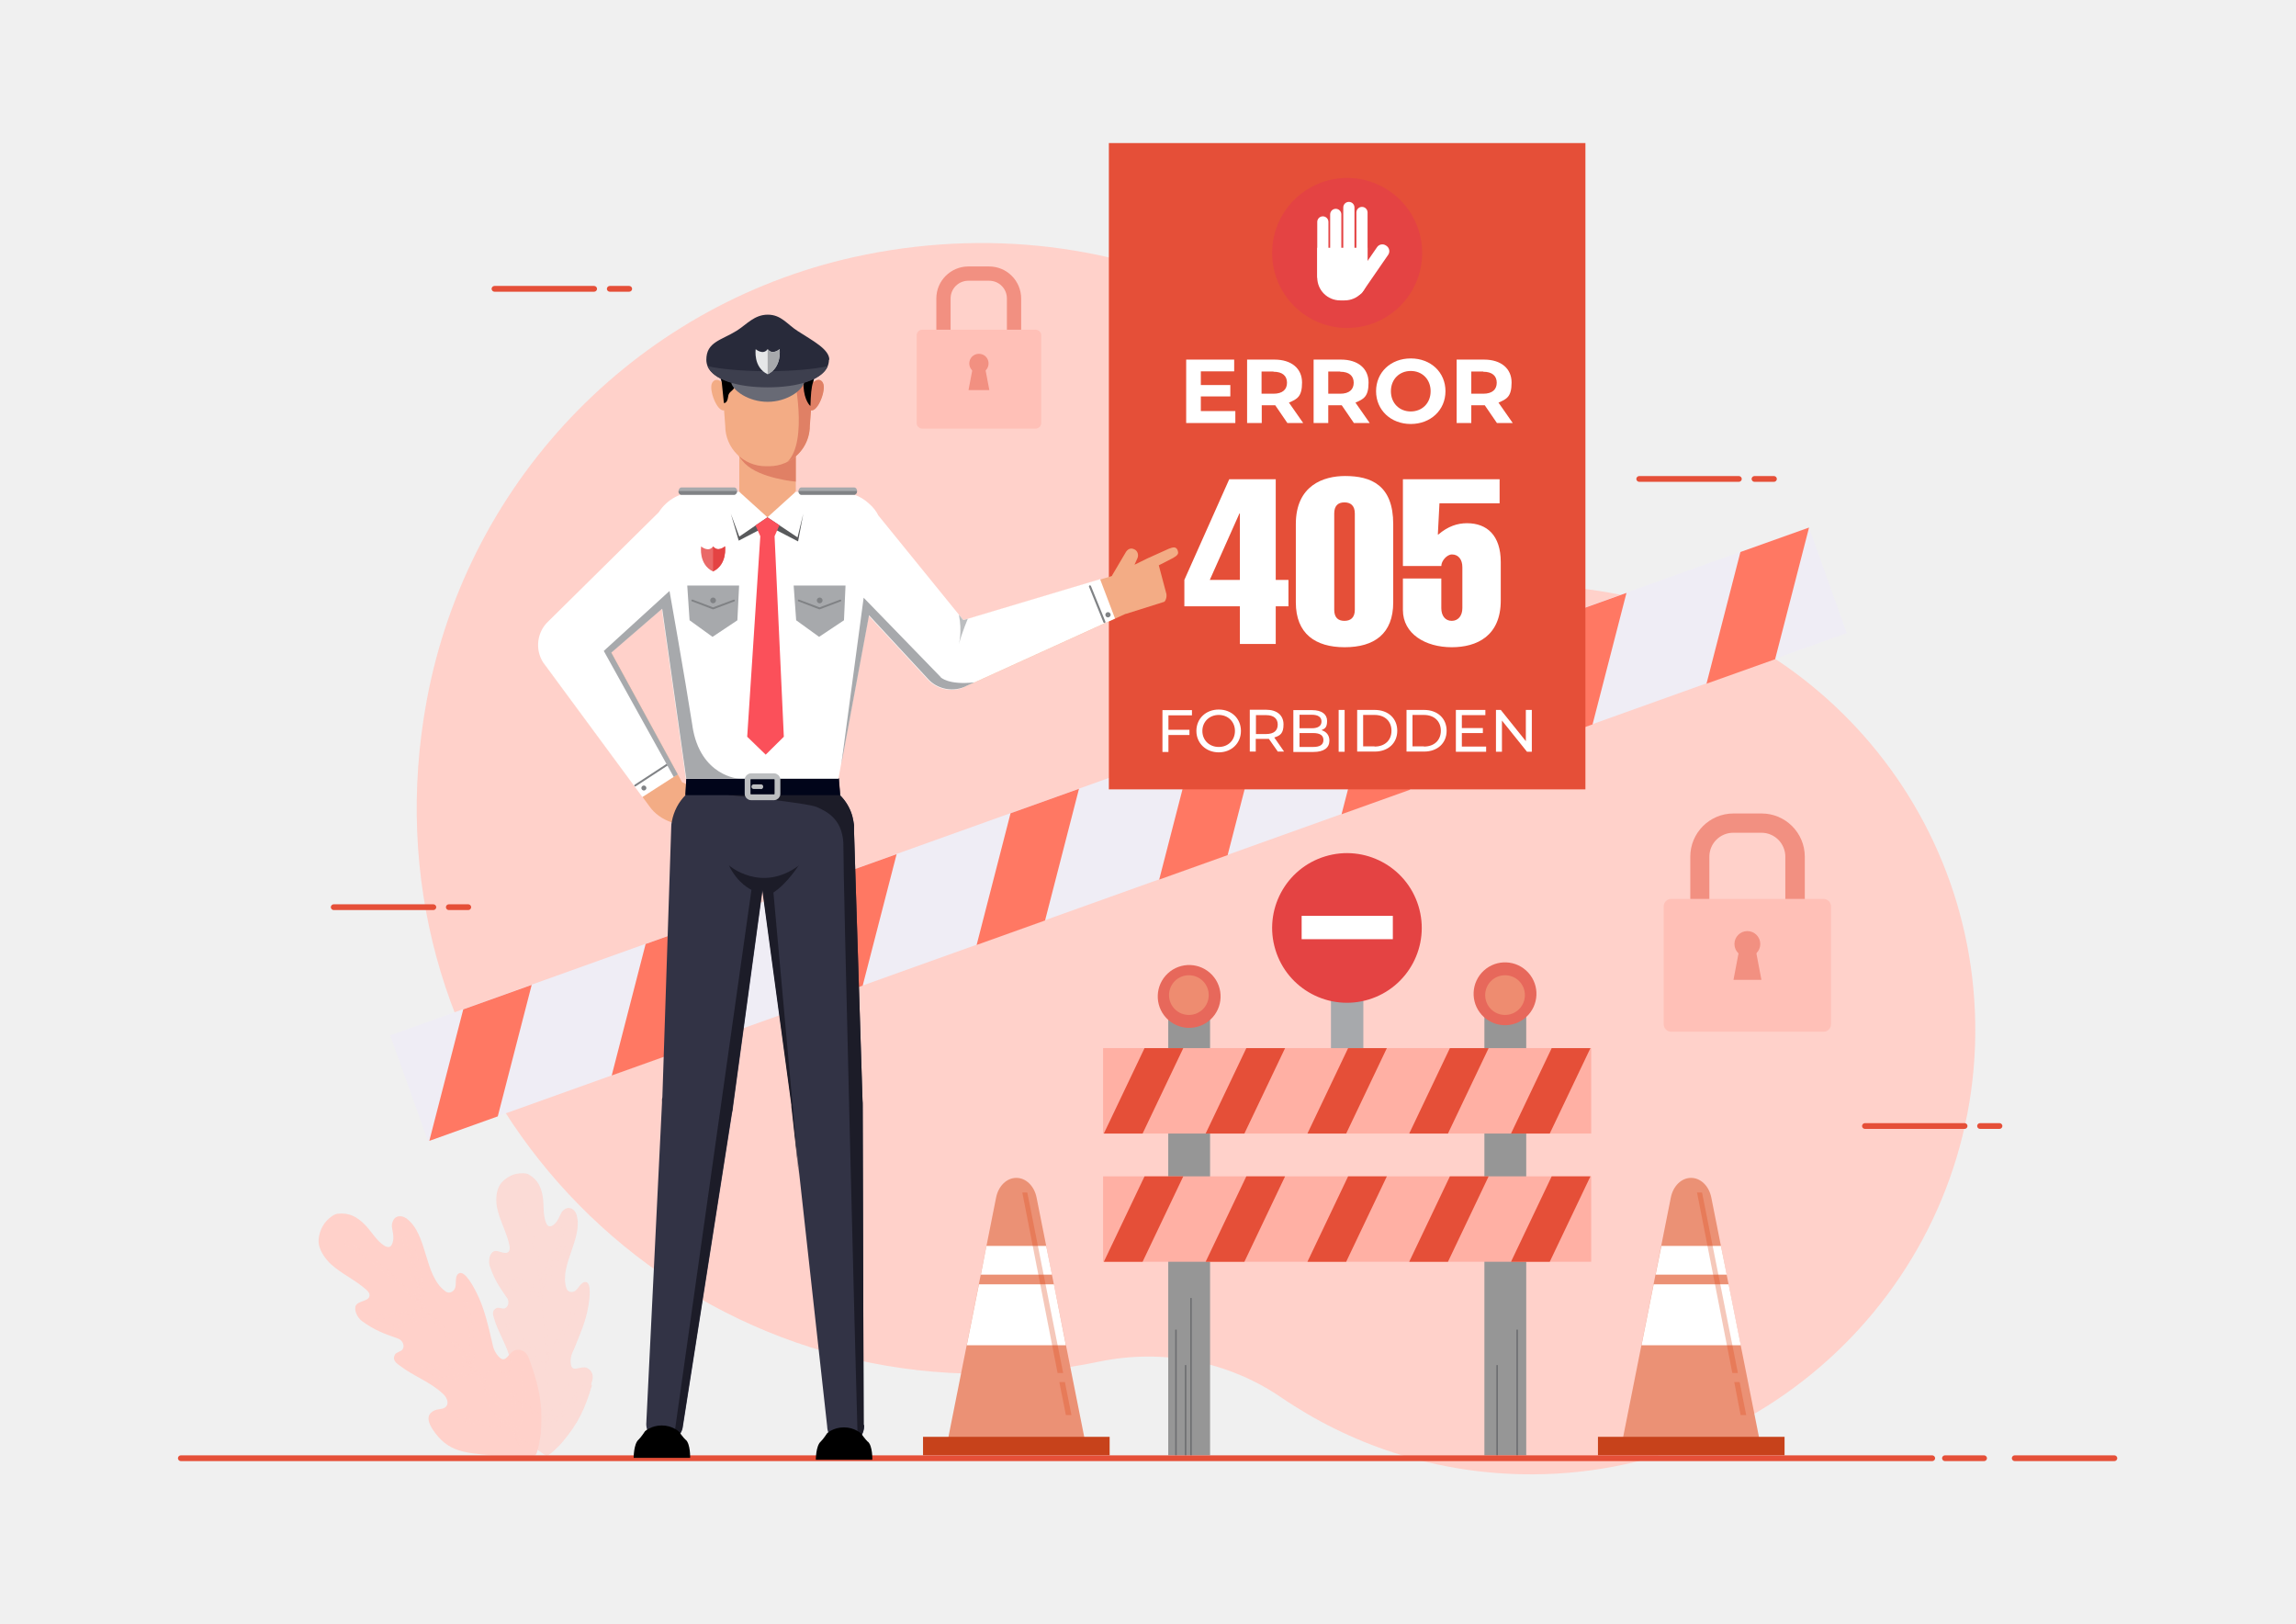
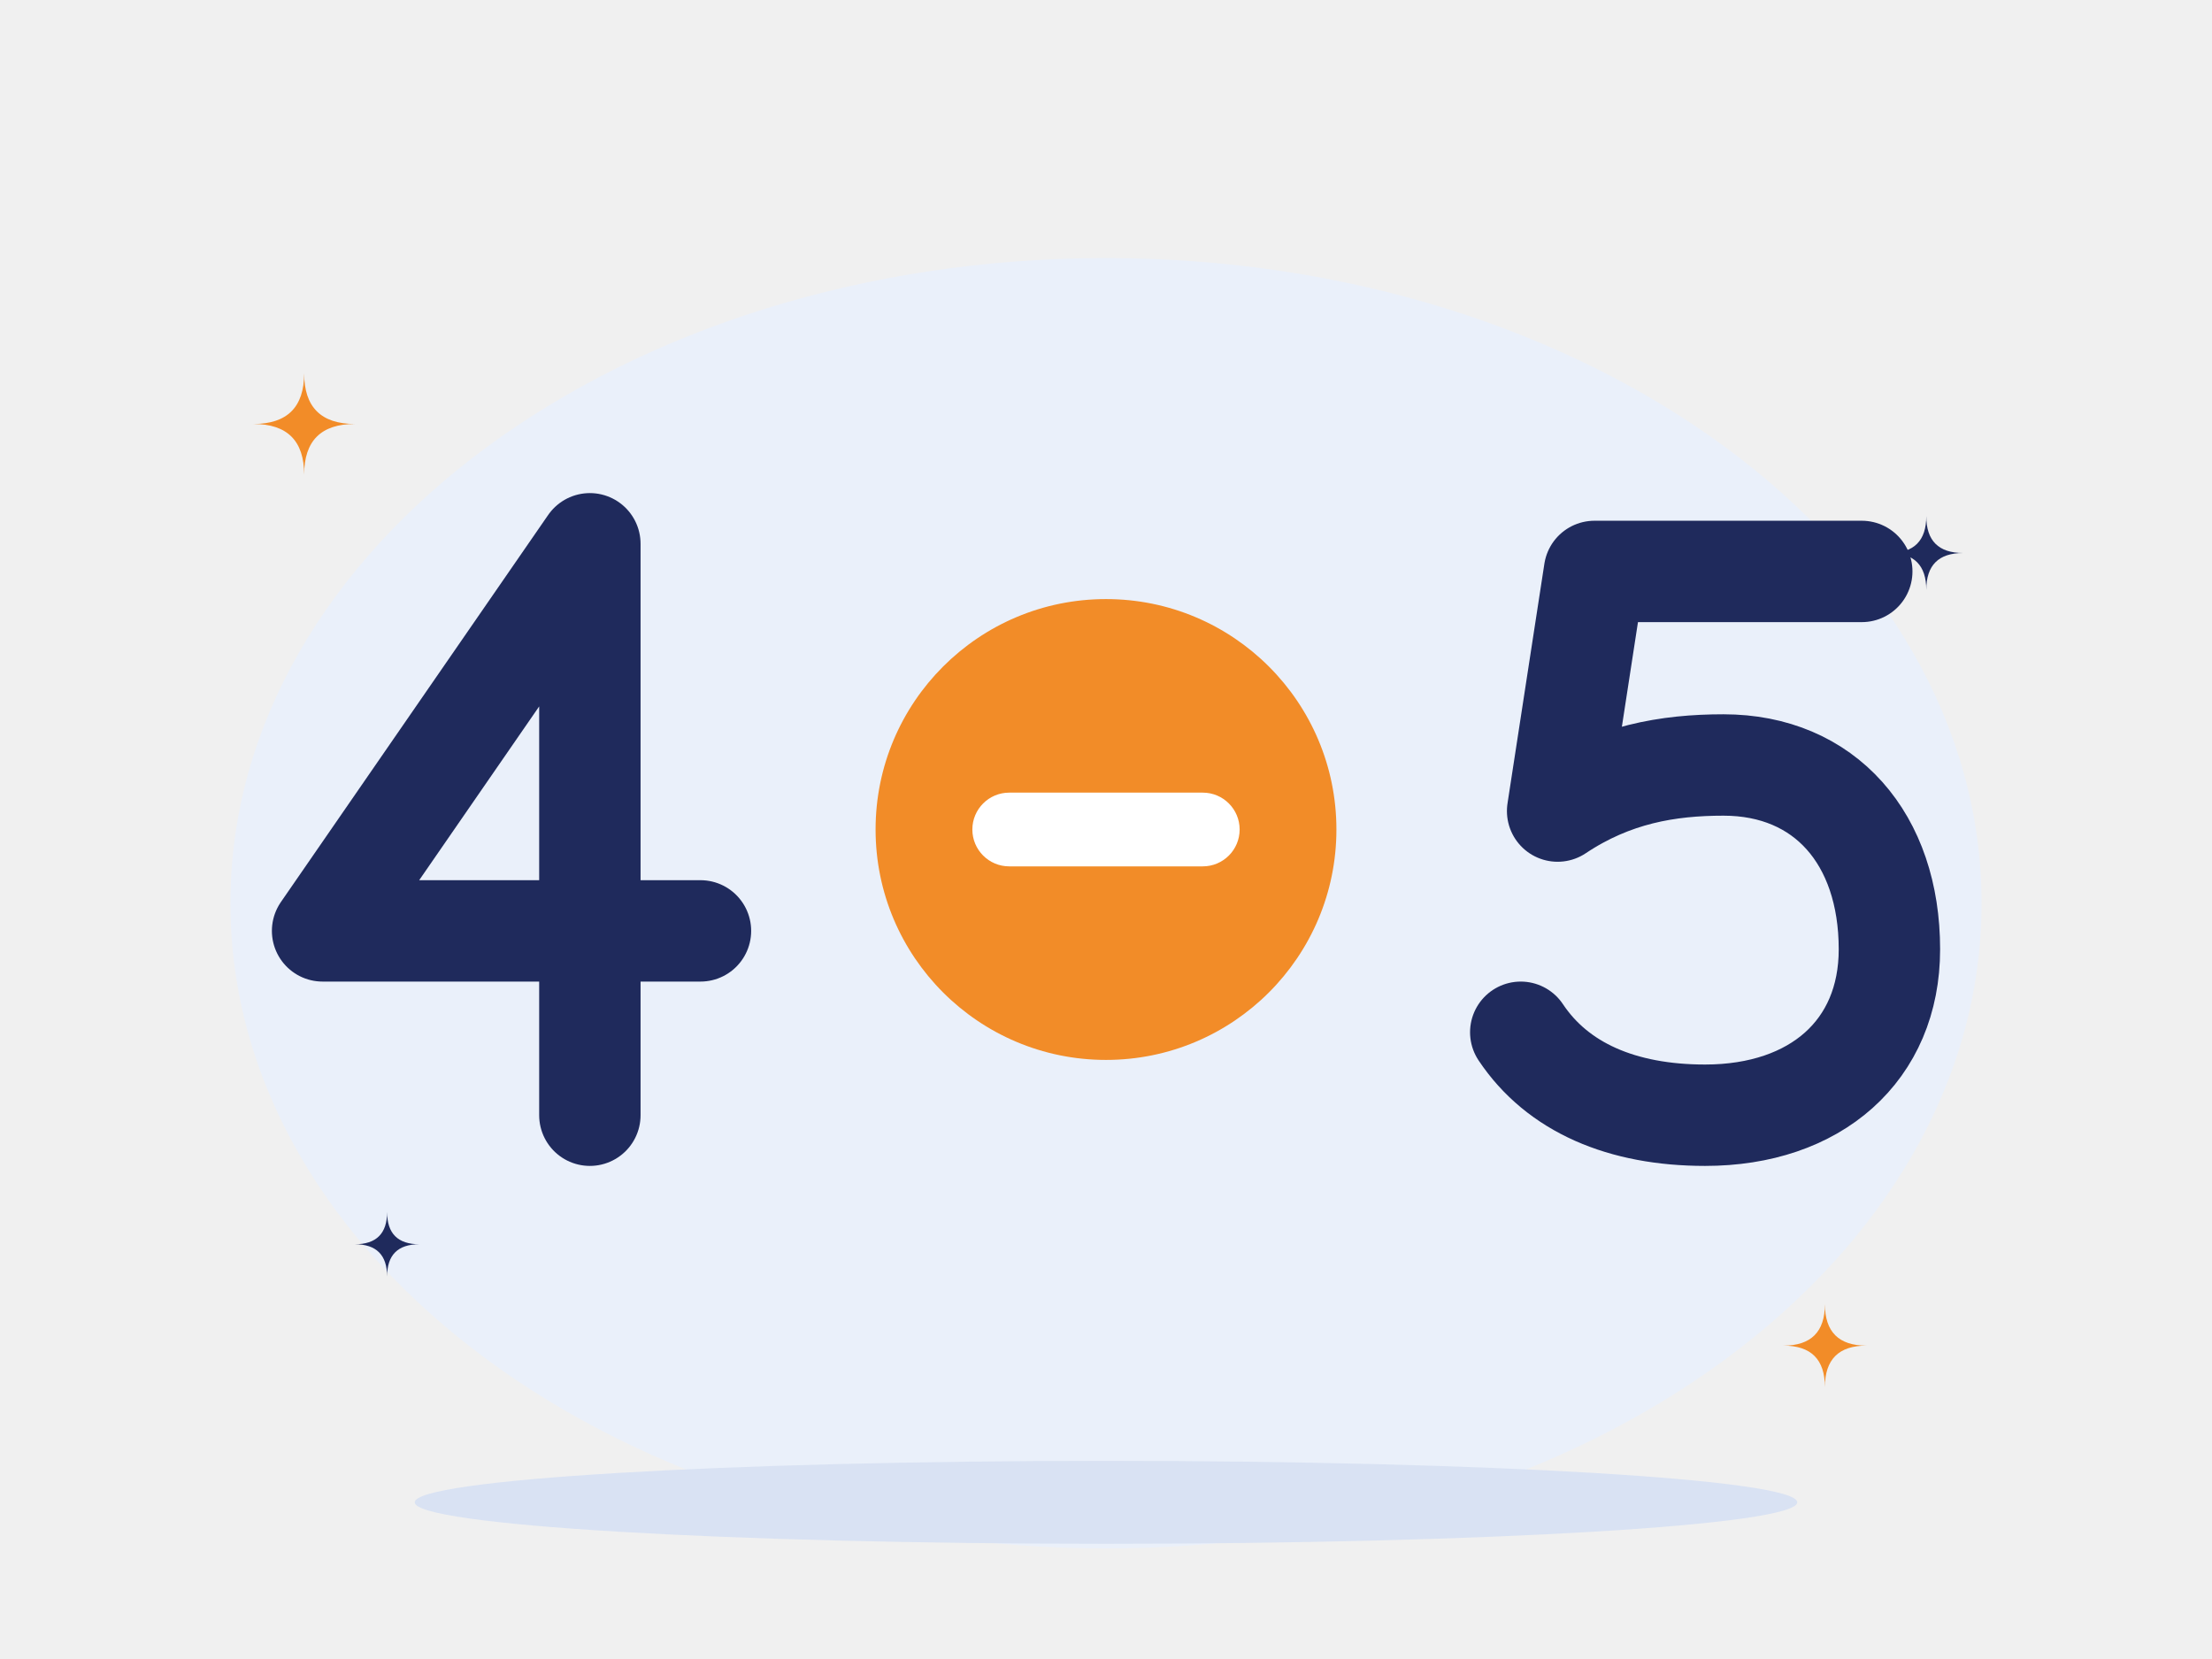
- <svg xmlns="http://www.w3.org/2000/svg" width="1191" height="842" viewBox="0 0 1191 842" fill="none">
-   <g clip-path="url(#clip0_489_2)">
-     <path d="M448.697 132.1C589.297 104 717.097 176.5 772.897 290.7C776.797 298.8 784.997 303.8 793.997 303.8C793.997 303.8 794.097 303.8 794.197 303.8C919.997 303.8 1022.3 404.7 1024.6 530C1027 660.5 919.497 767.5 789.097 764.6C742.897 763.6 700.097 749 664.497 724.7C636.897 705.9 602.897 699.4 570.197 706.2C550.597 710.3 530.197 712.5 509.397 712.5C328.997 712.5 186.697 549.7 221.397 363C242.997 247 333.097 155.3 448.797 132.1H448.697Z" fill="#FFD1CA" />
-     <path d="M275.101 706.6C274.401 704.6 273.901 702.6 272.001 701.1C269.901 699.6 267.401 700 266.301 700.7C263.001 702.9 261.901 708.1 257.701 702.4C256.101 700.2 255.801 698.6 255.201 695.8C253.101 687 251.201 678.4 247.301 670.7C246.301 668.7 241.201 658.3 237.901 660.5C235.401 662.2 237.301 666.7 235.601 668.9C234.301 670.6 232.401 670.8 231.001 669.7C219.701 661.4 222.101 640.3 210.801 631.9C209.701 631.1 207.101 630 205.001 631.6C203.801 632.6 203.101 634.8 203.301 636.3C203.601 638.8 204.401 640.9 203.901 643.5C203.701 644.6 203.301 645.9 202.401 646.5C201.401 647.1 200.301 646.6 199.401 646.1C195.201 643.5 192.601 638.4 189.001 634.9C185.301 631.3 181.401 628.8 175.101 629.5C173.501 629.7 171.301 631.1 169.301 633.3C166.501 636.3 164.701 641.6 165.401 645.4C166.201 649.4 169.001 653.2 171.701 655.7C177.301 660.8 184.501 663.9 190.101 669C191.001 669.8 192.001 671 191.601 672.4C190.901 674.9 186.101 674.7 184.701 676.9C183.401 679 185.101 683.2 187.801 685.2C194.301 689.9 198.701 691.5 206.601 694.3C208.601 695 210.201 697.8 208.801 699.9C208.101 700.9 205.501 701.4 204.901 702.5C203.301 705.4 205.601 706.9 207.001 708C214.401 713.8 223.201 716.6 230.001 723.1C231.601 724.6 233.101 727.5 231.401 729.5C230.001 731.2 226.901 730.5 224.801 731.8C222.801 733 220.401 735.2 224.601 741.6C232.301 753.1 241.001 753.5 255.101 754.8C256.001 754.8 276.701 755.2 277.601 754.8C279.001 754.1 280.301 745 280.501 743.5C281.701 728.8 279.701 719.6 275.101 706.5V706.6Z" fill="#FFD1CA" />
-     <g opacity="0.7">
-       <g opacity="0.5">
-         <path d="M245.502 707.8L243.602 707.6C244.502 696.9 243.602 686.2 240.702 676.5L240.102 674.4L241.902 673.8C245.302 684.2 246.602 696 245.602 707.7L245.502 707.8Z" fill="#FFD1CA" />
-       </g>
-       <g opacity="0.5">
-         <path d="M269.4 749.5C264.6 739.7 259.1 730.2 253.1 721.4C251.7 719.3 250.2 717.1 248.3 714.5C225.3 682.5 202.5 659.8 178.5 645L179.5 643.4C203.7 658.3 226.7 681.2 249.9 713.4C251.8 716 253.3 718.2 254.7 720.3C260.7 729.2 266.3 738.7 271.1 748.6L269.4 749.4V749.5Z" fill="#FFD1CA" />
-       </g>
-       <g opacity="0.5">
-         <path d="M195.302 684.1C194.702 684.1 194.202 684.1 193.602 684.1V682.2C201.202 682.6 212.202 680.2 219.302 677.9L219.902 679.7C213.202 681.9 202.902 684.1 195.302 684.1Z" fill="#FFD1CA" />
-       </g>
-       <g opacity="0.5">
-         <path d="M200.8 689.4C200.5 689.4 200.2 689.4 200 689.4V687.5C204.6 687.7 208.8 686 213.7 684C216.6 682.8 219.5 681.7 222.8 680.7L223.3 682.5C220.1 683.4 217.2 684.5 214.4 685.7C209.8 687.6 205.4 689.3 200.8 689.3V689.4Z" fill="#FFD1CA" />
-       </g>
-       <g opacity="0.5">
-         <path d="M228.303 710C223.503 710 218.903 709.2 214.703 707.1L215.603 705.4C223.603 709.5 233.503 708.3 243.103 706.3L243.503 708.2C238.503 709.2 233.303 710.1 228.403 710.1L228.303 710Z" fill="#FFD1CA" />
-       </g>
-       <g opacity="0.5">
-         <path d="M229.498 716.2C226.998 716.2 224.498 715.7 221.898 714.3L222.798 712.6C228.498 715.5 233.398 714.1 239.598 712.2C241.898 711.5 244.298 710.8 246.898 710.2L247.298 712.1C244.698 712.6 242.398 713.3 240.098 714C236.398 715.1 232.998 716.2 229.498 716.2Z" fill="#FFD1CA" />
-       </g>
-       <g opacity="0.5">
-         <path d="M257.297 739.5C250.897 739.5 244.197 738.4 237.297 736.3L237.897 734.5C247.097 737.4 256.097 738.3 264.397 737.1L264.697 739C262.297 739.3 259.797 739.5 257.397 739.5H257.297Z" fill="#FFD1CA" />
-       </g>
-       <g opacity="0.5">
-         <path d="M266.197 739.9L264.397 739.3C265.597 735.5 265.897 731.2 265.397 726.4C264.897 722.1 263.797 718 262.797 714L264.597 713.5C265.697 717.6 266.797 721.8 267.297 726.2C267.797 731.2 267.497 735.8 266.197 739.9Z" fill="#FFD1CA" />
-       </g>
-       <g opacity="0.5">
-         <path d="M268.3 743.9L266.5 743.2C268.8 737.7 270.3 732.8 270.8 728.8C271.6 723.2 270.6 714.4 269.6 710.7L271.4 710.2C272.6 714.6 273.3 723.6 272.6 729.1C272 733.3 270.5 738.3 268.1 744L268.3 743.9Z" fill="#FFD1CA" />
-       </g>
-       <g opacity="0.5">
-         <path d="M217.998 676.5C217.998 671.1 217.698 666.9 216.498 661.4C214.698 652.8 213.398 646.9 213.398 646.9L215.298 646.5C215.298 646.5 216.498 652.4 218.398 661C219.598 666.6 219.898 670.9 219.898 676.4H217.998V676.5Z" fill="#FFD1CA" />
-       </g>
-       <g opacity="0.5">
-         <path d="M215.697 674.9C215.697 671.1 214.697 667.5 213.697 664C213.197 662.3 212.797 660.6 212.397 658.9C210.597 650.4 208.297 641.7 208.297 641.6L210.097 641.1C210.097 641.1 212.497 649.9 214.297 658.5C214.697 660.2 215.097 661.9 215.597 663.5C216.597 667.1 217.597 670.9 217.697 674.9H215.797H215.697Z" fill="#FFD1CA" />
-       </g>
-     </g>
-     <g opacity="0.7">
-       <path d="M306.597 718.2C307.097 716.3 307.897 714.6 307.197 712.5C306.497 710.3 304.397 709.2 303.197 709.2C299.597 709 296.097 712.3 295.997 705.9C295.997 703.5 296.597 702.1 297.697 699.8C300.797 692.2 303.997 685 305.197 677.3C305.497 675.3 307.297 665 303.697 664.9C300.997 664.9 299.997 669.1 297.597 669.9C295.697 670.5 294.297 669.6 293.797 668.1C289.897 656.1 302.797 641.9 298.997 629.8C298.597 628.6 297.297 626.5 294.897 626.5C293.497 626.5 291.797 627.8 291.197 629C290.097 631 289.497 633 287.897 634.6C287.197 635.3 286.197 636.1 285.197 636C284.097 636 283.597 635 283.197 634.1C281.497 629.9 282.297 624.9 281.497 620.4C280.697 615.8 279.097 611.9 274.197 609.1C272.897 608.4 270.597 608.3 267.897 608.8C264.297 609.5 260.097 612.4 258.697 615.7C257.197 619 257.197 623.3 257.897 626.6C259.297 633.3 262.997 639.4 264.297 646.1C264.497 647.2 264.597 648.6 263.597 649.4C261.697 650.9 258.297 648.1 256.197 649C254.097 649.8 253.097 653.9 254.097 656.7C256.397 663.5 258.797 667.1 263.097 673.3C264.197 674.8 263.897 677.8 261.797 678.6C260.797 679 258.597 677.9 257.597 678.4C254.897 679.7 255.797 682 256.197 683.5C258.497 691.6 263.497 698.4 265.097 706.7C265.497 708.7 265.097 711.6 262.797 712.1C260.897 712.6 258.997 710.5 256.797 710.3C254.697 710.1 251.797 710.4 251.497 717.4C250.997 729.9 257.197 734.8 266.897 743.1C267.497 743.6 282.497 754.8 283.397 755C284.797 755.3 290.597 749.3 291.497 748.2C300.097 738.1 303.597 730.3 307.097 718.3L306.597 718.2Z" fill="#FFD1CA" />
-       <g opacity="0.7">
-         <g opacity="0.5">
-           <path d="M284.3 703.4L283 702.3C289.3 695 294.2 686.6 297.3 678L297.9 676.1L299.5 676.6C296.5 686.1 291.2 695.3 284.3 703.4Z" fill="#FFD1CA" />
-         </g>
-         <g opacity="0.5">
-           <path d="M281.498 746.9L279.798 746.6C281.498 736.9 282.498 727 282.698 717.4C282.698 715.1 282.798 712.7 282.798 709.8C282.798 674.3 278.198 645.5 268.398 622L269.998 621.3C279.798 645 284.598 674 284.498 709.7C284.498 712.6 284.498 715 284.398 717.3C284.098 727 283.098 736.9 281.398 746.7L281.498 746.9Z" fill="#FFD1CA" />
-         </g>
-         <g opacity="0.5">
-           <path d="M280.498 669.3C273.998 667.2 264.398 663 258.898 658.6L259.998 657.3C265.298 661.5 274.598 665.7 280.998 667.7L280.498 669.3Z" fill="#FFD1CA" />
-         </g>
-         <g opacity="0.5">
-           <path d="M281.302 673.2C278.502 672.2 275.802 671.5 273.102 670.8C268.502 669.7 264.102 668.6 260.602 665.8L261.702 664.5C264.902 667 268.902 668 273.502 669.2C276.202 669.9 279.002 670.6 281.902 671.6L281.302 673.2Z" fill="#FFD1CA" />
-         </g>
-         <g opacity="0.5">
-           <path d="M282.602 702.5C274.302 698.8 266.102 694.3 262.102 686.5L263.602 685.7C267.302 692.9 275.202 697.3 283.202 700.9L282.502 702.5H282.602Z" fill="#FFD1CA" />
-         </g>
-         <g opacity="0.5">
-           <path d="M283.402 707.5C281.302 706.5 279.202 705.8 277.102 705.1C271.402 703.2 266.602 701.5 263.602 695.7L265.102 694.9C267.802 700.1 272.102 701.6 277.602 703.5C279.702 704.2 281.802 704.9 284.002 705.9L283.302 707.5H283.402Z" fill="#FFD1CA" />
-         </g>
-         <g opacity="0.5">
-           <path d="M281.795 736.3C274.895 732.6 268.595 727 263.195 719.9L264.595 718.9C269.895 725.9 275.895 731.3 282.595 734.9L281.795 736.4V736.3Z" fill="#FFD1CA" />
-         </g>
-         <g opacity="0.5">
-           <path d="M282.5 737.9L281.5 736.5C284.4 734.3 286.9 731.3 289.1 727.6C291 724.2 292.4 720.6 293.7 717.1L295.3 717.7C293.9 721.2 292.5 724.9 290.5 728.4C288.3 732.4 285.6 735.5 282.5 737.8V737.9Z" fill="#FFD1CA" />
-         </g>
-         <g opacity="0.5">
-           <path d="M282.002 741.9L281.102 740.4C285.702 737.6 289.402 734.8 291.902 732.2C295.402 728.5 299.402 721.6 300.602 718.3L302.202 718.9C300.702 722.8 296.502 729.8 293.102 733.3C290.502 736.1 286.702 738.9 282.002 741.8V741.9Z" fill="#FFD1CA" />
-         </g>
-         <g opacity="0.5">
-           <path d="M282.095 667L280.695 666C283.495 662 285.495 658.8 287.595 654.2C290.795 646.9 292.995 642 292.995 642L294.595 642.7C294.595 642.7 292.395 647.7 289.195 654.9C287.095 659.6 284.995 662.9 282.195 667H282.095Z" fill="#FFD1CA" />
-         </g>
-         <g opacity="0.5">
-           <path d="M281.298 664.6L279.898 663.6C281.898 660.8 283.098 657.6 284.198 654.5C284.698 653 285.298 651.5 285.998 650.1C289.198 642.9 292.098 635.4 292.098 635.3L293.698 635.9C293.698 635.9 290.798 643.6 287.598 650.8C286.998 652.2 286.398 653.7 285.898 655.1C284.698 658.3 283.498 661.6 281.398 664.5L281.298 664.6Z" fill="#FFD1CA" />
-         </g>
-       </g>
-     </g>
-     <path d="M938.323 273.458L202.375 536.965L222.028 591.853L957.975 328.346L938.323 273.458Z" fill="#EFEDF5" />
-     <path d="M258.203 579L222.703 591.7L240.303 523.5L275.803 510.8L258.203 579Z" fill="#FF7863" />
-     <path d="M352.805 545.1L317.305 557.8L334.905 489.6L370.405 476.9L352.805 545.1Z" fill="#FF7863" />
-     <path d="M447.5 511.2L412 524L429.6 455.7L465.1 443L447.5 511.2Z" fill="#FF7863" />
-     <path d="M542.102 477.4L506.602 490.1L524.202 421.8L559.702 409.1L542.102 477.4Z" fill="#FF7863" />
-     <path d="M636.805 443.5L601.305 456.2L618.905 388L654.405 375.3L636.805 443.5Z" fill="#FF7863" />
-     <path d="M920.803 341.9L885.203 354.6L902.803 286.3L938.403 273.6L920.803 341.9Z" fill="#FF7863" />
-     <path d="M826.102 375.7L790.602 388.4L808.202 320.2L843.702 307.5L826.102 375.7Z" fill="#FF7863" />
-     <path d="M731.406 409.6L695.906 422.3L713.506 354.1L749.006 341.4L731.406 409.6Z" fill="#FF7863" />
-     <g opacity="0.5">
-       <path d="M936.097 483.2H876.797V444.3C876.797 432 886.797 421.9 899.197 421.9H913.797C926.097 421.9 936.197 431.9 936.197 444.3V483.2H936.097ZM886.797 473.2H926.097V444.3C926.097 437.5 920.597 431.9 913.697 431.9H899.097C892.297 431.9 886.697 437.4 886.697 444.3V473.2H886.797Z" fill="#E54F38" />
-       <path d="M866.9 466.2H945.9C948.1 466.2 949.8 468 949.8 470.1V531.2C949.8 533.4 948 535.1 945.9 535.1H866.9C864.7 535.1 863 533.3 863 531.2V470.1C863 467.9 864.8 466.2 866.9 466.2Z" fill="#FFB0A4" />
-       <path d="M913.703 508.2H899.203L902.303 491.9H910.603L913.703 508.2Z" fill="#E54F38" />
-       <path d="M913.103 489.6C913.103 485.9 910.103 482.9 906.403 482.9C902.703 482.9 899.703 485.9 899.703 489.6C899.703 493.3 902.703 496.3 906.403 496.3C910.103 496.3 913.103 493.3 913.103 489.6Z" fill="#E54F38" />
-     </g>
-     <g opacity="0.5">
-       <path d="M529.803 183.7H485.703V154.8C485.703 145.6 493.203 138.2 502.303 138.2H513.103C522.303 138.2 529.703 145.7 529.703 154.8V183.7H529.803ZM493.103 176.3H522.303V154.8C522.303 149.7 518.203 145.6 513.103 145.6H502.303C497.203 145.6 493.103 149.7 493.103 154.8V176.3Z" fill="#E54F38" />
-       <path d="M537.2 171H478.4C476.798 171 475.5 172.298 475.5 173.9V219.4C475.5 221.002 476.798 222.3 478.4 222.3H537.2C538.802 222.3 540.1 221.002 540.1 219.4V173.9C540.1 172.298 538.802 171 537.2 171Z" fill="#FFB0A4" />
-       <path d="M513.198 202.3H502.398L504.698 190.2H510.898L513.198 202.3Z" fill="#E54F38" />
-       <path d="M512.797 188.5C512.797 185.7 510.597 183.5 507.797 183.5C504.997 183.5 502.797 185.7 502.797 188.5C502.797 191.3 504.997 193.5 507.797 193.5C510.597 193.5 512.797 191.3 512.797 188.5Z" fill="#E54F38" />
-     </g>
-     <path d="M840.303 754.2H914.203L887.703 621.1C886.503 615.1 882.203 610.9 877.203 610.9C872.203 610.9 867.903 615.1 866.703 621.1L840.203 754.2H840.303Z" fill="#EB9175" />
-     <path d="M828.903 754.8H925.703V745.2H828.903V754.8Z" fill="#C7421B" />
-     <path d="M861.805 646.2H892.705L895.705 661.1H858.805L861.805 646.2Z" fill="white" />
-     <path d="M903 697.7H851.5L857.8 666.1H896.7L903 697.7Z" fill="white" />
-     <path opacity="0.3" d="M880.305 618.5H882.905L901.505 712.1H898.605L880.305 618.5Z" fill="#DE4719" />
-     <path opacity="0.3" d="M902.402 716.8L905.802 733.9H902.902L899.602 716.8H902.402Z" fill="#DE4719" />
-     <path d="M490.303 754.2H564.203L537.703 621.1C536.503 615.1 532.203 610.9 527.203 610.9C522.203 610.9 517.903 615.1 516.703 621.1L490.203 754.2H490.303Z" fill="#EB9175" />
-     <path d="M478.802 754.8H575.602V745.2H478.802V754.8Z" fill="#C7421B" />
-     <path d="M511.697 646.2H542.697L545.697 661.1H508.797L511.697 646.2Z" fill="white" />
-     <path d="M552.9 697.7H501.5L507.8 666.1H546.7L552.9 697.7Z" fill="white" />
-     <path opacity="0.3" d="M530.297 618.5H532.897L551.497 712.1H548.597L530.297 618.5Z" fill="#DE4719" />
-     <path opacity="0.3" d="M552.4 716.8L555.8 733.9H552.9L549.5 716.8H552.4Z" fill="#DE4719" />
-     <path d="M902.005 249.9H850.305C849.505 249.9 848.805 249.2 848.805 248.4C848.805 247.6 849.505 246.9 850.305 246.9H902.005C902.805 246.9 903.505 247.6 903.505 248.4C903.505 249.2 902.805 249.9 902.005 249.9Z" fill="#E54F38" />
-     <path d="M920.202 249.9H910.102C909.302 249.9 908.602 249.2 908.602 248.4C908.602 247.6 909.302 246.9 910.102 246.9H920.202C921.002 246.9 921.702 247.6 921.702 248.4C921.702 249.2 921.002 249.9 920.202 249.9Z" fill="#E54F38" />
-     <path d="M308.2 151.3H256.5C255.7 151.3 255 150.6 255 149.8C255 149 255.7 148.3 256.5 148.3H308.2C309 148.3 309.7 149 309.7 149.8C309.7 150.6 309 151.3 308.2 151.3Z" fill="#E54F38" />
-     <path d="M326.397 151.3H316.297C315.497 151.3 314.797 150.6 314.797 149.8C314.797 149 315.497 148.3 316.297 148.3H326.397C327.197 148.3 327.897 149 327.897 149.8C327.897 150.6 327.197 151.3 326.397 151.3Z" fill="#E54F38" />
-     <path d="M1019.1 585.5H967.398C966.598 585.5 965.898 584.8 965.898 584C965.898 583.2 966.598 582.5 967.398 582.5H1019.1C1019.9 582.5 1020.6 583.2 1020.6 584C1020.6 584.8 1019.9 585.5 1019.1 585.5Z" fill="#E54F38" />
-     <path d="M1037.2 585.5H1027.1C1026.3 585.5 1025.6 584.8 1025.6 584C1025.6 583.2 1026.3 582.5 1027.1 582.5H1037.2C1038 582.5 1038.7 583.2 1038.7 584C1038.7 584.8 1038 585.5 1037.2 585.5Z" fill="#E54F38" />
-     <path d="M224.802 472H173.102C172.302 472 171.602 471.3 171.602 470.5C171.602 469.7 172.302 469 173.102 469H224.802C225.602 469 226.302 469.7 226.302 470.5C226.302 471.3 225.602 472 224.802 472Z" fill="#E54F38" />
-     <path d="M242.905 472H232.805C232.005 472 231.305 471.3 231.305 470.5C231.305 469.7 232.005 469 232.805 469H242.905C243.705 469 244.405 469.7 244.405 470.5C244.405 471.3 243.705 472 242.905 472Z" fill="#E54F38" />
-     <path d="M822.403 74.2H575.203V409.4H822.403V74.2Z" fill="#E54F38" />
-     <path d="M640.805 213.3V219.4H615.305V186.5H640.205V192.6H622.905V199.7H638.205V205.6H622.905V213.2H640.805V213.3Z" fill="white" />
-     <path d="M667.806 219.4L661.506 210.2H654.506V219.4H646.906V186.5H661.106C669.906 186.5 675.406 191.1 675.406 198.4C675.406 205.7 672.906 207 668.606 208.8L676.006 219.4H667.806ZM660.606 192.7H654.406V204.2H660.606C665.306 204.2 667.606 202 667.606 198.5C667.606 195 665.306 192.8 660.606 192.8V192.7Z" fill="white" />
-     <path d="M702.306 219.4L696.006 210.2H689.006V219.4H681.406V186.5H695.606C704.406 186.5 709.906 191.1 709.906 198.4C709.906 205.7 707.406 207 703.106 208.8L710.506 219.4H702.306ZM695.206 192.7H689.006V204.2H695.206C699.906 204.2 702.206 202 702.206 198.5C702.206 195 699.906 192.8 695.206 192.8V192.7Z" fill="white" />
-     <path d="M713.805 202.9C713.805 193.1 721.405 185.9 731.805 185.9C742.205 185.9 749.805 193.1 749.805 202.9C749.805 212.7 742.105 219.9 731.805 219.9C721.505 219.9 713.805 212.7 713.805 202.9ZM742.105 202.9C742.105 196.7 737.705 192.4 731.805 192.4C725.905 192.4 721.505 196.7 721.505 202.9C721.505 209.1 725.905 213.4 731.805 213.4C737.705 213.4 742.105 209.1 742.105 202.9Z" fill="white" />
-     <path d="M776.502 219.4L770.202 210.2H763.202V219.4H755.602V186.5H769.802C778.602 186.5 784.102 191.1 784.102 198.4C784.102 205.7 781.602 207 777.302 208.8L784.702 219.4H776.502ZM769.402 192.7H763.202V204.2H769.402C774.102 204.2 776.402 202 776.402 198.5C776.402 195 774.102 192.8 769.402 192.8V192.7Z" fill="white" />
-     <path d="M606.1 370.9V378.5H617V381.2H606.1V390H603V368.3H618.3V371H606.1V370.9Z" fill="white" />
-     <path d="M620.602 379.1C620.602 372.7 625.502 368 632.202 368C638.902 368 643.702 372.7 643.702 379.1C643.702 385.5 638.802 390.2 632.202 390.2C625.602 390.2 620.602 385.5 620.602 379.1ZM640.602 379.1C640.602 374.3 637.002 370.8 632.202 370.8C627.402 370.8 623.702 374.3 623.702 379.1C623.702 383.9 627.302 387.4 632.202 387.4C637.102 387.4 640.602 383.9 640.602 379.1Z" fill="white" />
-     <path d="M662.897 389.9L658.197 383.2C657.797 383.2 657.297 383.2 656.797 383.2H651.397V389.8H648.297V368.1H656.797C662.397 368.1 665.797 371 665.797 375.7C665.797 380.4 664.097 381.5 660.997 382.5L666.097 389.8H662.697L662.897 389.9ZM662.797 375.8C662.797 372.7 660.697 370.9 656.797 370.9H651.497V380.7H656.797C660.797 380.7 662.797 378.9 662.797 375.8Z" fill="white" />
-     <path d="M689.598 384.1C689.598 387.8 686.798 390 681.298 390H670.898V368.3H680.598C685.598 368.3 688.398 370.4 688.398 373.9C688.398 377.4 687.198 377.9 685.498 378.7C687.898 379.4 689.598 381.2 689.598 384.1ZM674.098 370.8V377.7H680.498C683.698 377.7 685.498 376.5 685.498 374.2C685.498 371.9 683.698 370.7 680.498 370.7H674.098V370.8ZM686.498 383.8C686.498 381.3 684.598 380.2 681.198 380.2H674.098V387.4H681.198C684.598 387.4 686.498 386.3 686.498 383.8Z" fill="white" />
-     <path d="M694.398 368.2H697.498V389.9H694.398V368.2Z" fill="white" />
-     <path d="M704 368.2H713.1C720.1 368.2 724.8 372.6 724.8 379C724.8 385.4 720.1 389.8 713.1 389.8H704V368.1V368.2ZM713 387.2C718.4 387.2 721.8 383.9 721.8 379C721.8 374.1 718.4 370.8 713 370.8H707.1V387.1H713V387.2Z" fill="white" />
-     <path d="M729.602 368.2H738.702C745.702 368.2 750.402 372.6 750.402 379C750.402 385.4 745.702 389.8 738.702 389.8H729.602V368.1V368.2ZM738.602 387.2C744.002 387.2 747.402 383.9 747.402 379C747.402 374.1 744.002 370.8 738.602 370.8H732.702V387.1H738.602V387.2Z" fill="white" />
-     <path d="M770.903 387.2V389.9H755.203V368.2H770.503V370.9H758.303V377.6H769.203V380.2H758.303V387.2H770.903Z" fill="white" />
-     <path d="M794.6 368.2V389.9H792.1L779.1 373.7V389.9H776V368.2H778.5L791.5 384.4V368.2H794.6Z" fill="white" />
-     <path d="M698.798 170.1C720.282 170.1 737.698 152.684 737.698 131.2C737.698 109.716 720.282 92.3 698.798 92.3C677.315 92.3 659.898 109.716 659.898 131.2C659.898 152.684 677.315 170.1 698.798 170.1Z" fill="#E44343" />
-     <path d="M627.7 516.1H606V754.8H627.7V516.1Z" fill="#969696" />
-     <path d="M627.952 528.737C634.547 522.609 634.925 512.296 628.797 505.701C622.669 499.106 612.355 498.728 605.761 504.856C599.166 510.984 598.788 521.298 604.916 527.892C611.044 534.487 621.358 534.865 627.952 528.737Z" fill="#E7685B" />
-     <path d="M791.7 516.1H770V754.8H791.7V516.1Z" fill="#969696" />
-     <path d="M791.691 527.458C798.339 521.388 798.807 511.078 792.737 504.43C786.666 497.783 776.356 497.314 769.709 503.385C763.061 509.455 762.593 519.765 768.663 526.413C774.733 533.06 785.043 533.529 791.691 527.458Z" fill="#E7685B" />
-     <path d="M707.206 499.8H690.406V559.4H707.206V499.8Z" fill="#A7A9AC" />
-     <path d="M825.403 543.6H572.203V587.9H825.403V543.6Z" fill="#FFB0A4" />
-     <path d="M592.702 587.9H572.602L593.702 543.6H613.802L592.702 587.9Z" fill="#E54F38" />
-     <path d="M645.506 587.9H625.406L646.506 543.6H666.606L645.506 587.9Z" fill="#E54F38" />
-     <path d="M698.303 587.9H678.203L699.303 543.6H719.403L698.303 587.9Z" fill="#E54F38" />
-     <path d="M751.1 587.9H731L752.1 543.6H772.2L751.1 587.9Z" fill="#E54F38" />
-     <path d="M803.905 587.9H783.805L804.905 543.6H825.005L803.905 587.9Z" fill="#E54F38" />
-     <path d="M825.403 610.1H572.203V654.4H825.403V610.1Z" fill="#FFB0A4" />
-     <path d="M592.702 654.4H572.602L593.702 610.1H613.802L592.702 654.4Z" fill="#E54F38" />
-     <path d="M645.506 654.4H625.406L646.506 610.1H666.606L645.506 654.4Z" fill="#E54F38" />
-     <path d="M698.303 654.4H678.203L699.303 610.1H719.403L698.303 654.4Z" fill="#E54F38" />
-     <path d="M751.1 654.4H731L752.1 610.1H772.2L751.1 654.4Z" fill="#E54F38" />
-     <path d="M803.905 654.4H783.805L804.905 610.1H825.005L803.905 654.4Z" fill="#E54F38" />
-     <path d="M710.043 518.378C730.535 512.113 742.068 490.421 735.803 469.929C729.538 449.437 707.847 437.903 687.355 444.169C666.862 450.434 655.329 472.125 661.594 492.617C667.859 513.11 689.55 524.643 710.043 518.378Z" fill="#E44343" />
-     <path d="M722.503 475H675.203V487.1H722.503V475Z" fill="white" />
-     <path d="M627.006 516.1C627.006 510.4 622.406 505.8 616.706 505.8C611.006 505.8 606.406 510.4 606.406 516.1C606.406 521.8 611.006 526.4 616.706 526.4C622.406 526.4 627.006 521.8 627.006 516.1Z" fill="#EE8C70" />
-     <path d="M791.006 516.1C791.006 510.4 786.406 505.8 780.706 505.8C775.006 505.8 770.406 510.4 770.406 516.1C770.406 521.8 775.006 526.4 780.706 526.4C786.406 526.4 791.006 521.8 791.006 516.1Z" fill="#EE8C70" />
-     <path d="M618.206 673.2H617.406V754.8H618.206V673.2Z" fill="#6D6E71" />
-     <path d="M610.402 689.6H609.602V754.8H610.402V689.6Z" fill="#6D6E71" />
-     <path d="M787.402 689.6H786.602V754.8H787.402V689.6Z" fill="#6D6E71" />
-     <path d="M615.402 708H614.602V754.8H615.402V708Z" fill="#6D6E71" />
-     <path d="M777.003 708H776.203V754.8H777.003V708Z" fill="#6D6E71" />
-     <path d="M1096.79 757.8H1045.09C1044.29 757.8 1043.59 757.1 1043.59 756.3C1043.59 755.5 1044.29 754.8 1045.09 754.8H1096.79C1097.59 754.8 1098.29 755.5 1098.29 756.3C1098.29 757.1 1097.59 757.8 1096.79 757.8Z" fill="#E54F38" />
-     <path d="M1029.2 757.8H1008.9C1008.1 757.8 1007.4 757.1 1007.4 756.3C1007.4 755.5 1008.1 754.8 1008.9 754.8H1029.2C1030 754.8 1030.7 755.5 1030.7 756.3C1030.7 757.1 1030 757.8 1029.2 757.8Z" fill="#E54F38" />
-     <path d="M1002.3 757.8H93.797C92.997 757.8 92.297 757.1 92.297 756.3C92.297 755.5 92.997 754.8 93.797 754.8H1002.3C1003.1 754.8 1003.8 755.5 1003.8 756.3C1003.8 757.1 1003.1 757.8 1002.3 757.8Z" fill="#E54F38" />
-     <path d="M683.195 128.5H709.395V143.9C709.395 150.5 704.095 155.8 697.495 155.8H695.195C688.595 155.8 683.295 150.5 683.295 143.9V128.5H683.195Z" fill="white" />
-     <path d="M686.197 146.1C684.597 146.1 683.297 144.8 683.297 143.2V115.1C683.297 113.5 684.597 112.2 686.197 112.2C687.797 112.2 689.097 113.5 689.097 115.1V143.2C689.097 144.8 687.797 146.1 686.197 146.1Z" fill="white" />
-     <path d="M718.927 127.318L719.257 127.545C720.738 128.567 721.121 130.654 720.099 132.135L706.698 151.561C705.676 153.043 703.589 153.426 702.108 152.404L701.778 152.177C700.297 151.154 699.914 149.068 700.936 147.586L714.337 128.16C715.359 126.679 717.446 126.296 718.927 127.318Z" fill="white" />
-     <path d="M692.892 142.2C691.292 142.2 689.992 140.9 689.992 139.3V111.2C689.992 109.6 691.292 108.3 692.892 108.3C694.492 108.3 695.792 109.6 695.792 111.2V139.3C695.792 140.9 694.492 142.2 692.892 142.2Z" fill="white" />
-     <path d="M699.697 138.6C698.097 138.6 696.797 137.3 696.797 135.7V107.6C696.797 106 698.097 104.7 699.697 104.7C701.297 104.7 702.597 106 702.597 107.6V135.7C702.597 137.3 701.297 138.6 699.697 138.6Z" fill="white" />
-     <path d="M706.494 141.2C704.894 141.2 703.594 139.9 703.594 138.3V110.2C703.594 108.6 704.894 107.3 706.494 107.3C708.094 107.3 709.394 108.6 709.394 110.2V138.3C709.394 139.9 708.094 141.2 706.494 141.2Z" fill="white" />
-     <path d="M383.5 221.9V255.1L398.1 257.1L412.8 255.1V221.9H383.5Z" fill="#F3AC85" />
-     <path d="M412.8 246.4V249.8C412.8 249.8 394.2 248.2 386.4 240.4C378.6 232.6 381.1 224 381.1 224H412.8V246.4Z" fill="#E08065" />
-     <path d="M426.896 198.6C425.296 195.7 422.796 197.5 421.896 198.3L422.496 190.6C422.496 181.4 414.996 173.9 405.796 173.9H390.596C381.396 173.9 373.896 181.4 373.896 190.6L374.496 198.3C373.596 197.5 371.096 195.7 369.396 198.6C367.496 202 371.996 213.7 375.596 212.8L376.196 220.8C376.196 232.4 385.596 241.8 397.196 241.8H398.996C410.596 241.8 419.996 232.4 419.996 220.8L420.596 212.8C424.196 213.7 428.696 202 426.796 198.6H426.896Z" fill="#F3AC85" />
-     <path d="M411.698 194.1C411.698 194.1 419.498 228.9 408.398 239.6C415.298 236.2 420.098 229 420.098 220.8L420.698 212.8C424.298 213.7 428.798 202 426.898 198.6C425.298 195.7 422.798 197.5 421.898 198.3L422.198 194.1H411.798H411.698Z" fill="#E08065" />
-     <path d="M353.697 405.5L309.997 325.5L281.797 343.4L336.597 417.8C342.197 426.2 354.197 429.5 358.997 426.3C368.397 420 361.297 408.5 353.697 405.6V405.5Z" fill="#F3AC85" />
-     <path d="M447.995 739.1L447.495 573.6C447.495 572.6 447.495 571.6 447.395 570.5L442.995 430.9C442.995 430.1 442.995 429.3 442.995 428.6V427.9C442.795 426.4 442.495 424.8 442.095 423.2C440.895 419 438.695 415.4 435.795 412.5L435.195 403.7L395.695 398.1L356.095 403.7L355.595 412.4C351.995 416 349.495 420.7 348.495 426.1C348.295 427 348.195 427.8 348.195 428.7L343.595 568.9C343.595 569.3 343.495 569.7 343.395 570.1C343.395 570.7 343.395 571.4 343.395 572L335.295 737.3C335.295 737.3 335.295 737.4 335.295 737.5C334.695 742.8 338.595 747.5 343.795 748C346.795 748.3 349.595 747.2 351.495 745.3C352.995 743.8 354.095 741.8 354.295 739.5L379.695 577.5C379.995 576.3 380.195 575 380.295 573.7L395.595 461.4L410.695 573C410.695 573.2 410.695 573.3 410.695 573.5C410.695 574.2 410.795 574.8 410.895 575.4L429.095 739.9C429.095 739.9 429.095 740 429.095 740.1C429.395 745.4 433.895 749.4 439.195 749.2C444.495 748.9 448.495 744.4 448.295 739.1H447.995Z" fill="#323345" />
-     <path d="M448 739.1L447.5 573.6C447.5 572.6 447.5 571.6 447.4 570.5L443 430.9C443 430.1 443 429.3 443 428.6V427.9C442.8 426.4 442.5 424.8 442.1 423.2C440.9 419 438.7 415.4 435.8 412.5L435.4 407.1L397.2 407.9L377.5 412.3C377.5 412.3 418.6 416.3 423.8 418.6C429 421 437.9 425 437.5 439.9C437.3 449.8 443.7 706.8 444.9 746.7C447 744.8 448.3 742.1 448.1 739L448 739.1Z" fill="#1C1C28" />
-     <path d="M356 403.7L355.5 412.4H435.7L435.1 403.7H356Z" fill="#01051A" />
-     <path d="M610.9 285.4C610 283.3 608.4 283.8 606.3 284.6L595 289.7L588.5 292.9L589.8 290C590.9 288.1 590.2 285.8 588.6 285C586.6 283.9 584.9 284.7 583.8 286.7L576.9 298.4C576.9 298.4 576.9 298.6 576.8 298.7L576.3 298.9L488 325.3L499.7 356.6L583.8 318.4C583.8 318.4 583.8 318.4 583.9 318.4C583.9 318.4 583.9 318.4 584 318.4L604 312.1C605 311.1 605.4 308.8 604.9 307.5L601.1 293.2L608.5 289.4C610.7 288.1 611.6 287.3 610.9 285.6V285.4Z" fill="#F3AC85" />
-     <path d="M570.896 300.3L499.696 321.6L455.596 267.3C454.596 265.2 452.996 263.1 450.796 261.2C446.396 257.1 440.696 255.1 434.696 255.1C434.596 255.1 434.496 255.1 434.396 255.1H361.096C353.296 255.1 345.996 259 341.696 265.7L284.496 322.2C278.596 327.6 277.396 336.7 281.696 343.5L281.796 343.7C282.196 344.3 282.596 344.8 282.996 345.3L333.196 413.4L351.396 401.7L316.896 338.5L343.296 315.7L355.796 403.9H434.896L450.596 319.3L480.896 352C485.896 357.8 494.596 359.5 501.396 355.8L578.396 320.8L570.696 300.5L570.896 300.3Z" fill="white" />
-     <path d="M412.7 255.1L398.1 268.3L383.5 255.1L397.1 250.9L412.7 255.1Z" fill="#F3AC85" />
-     <path d="M398.094 268.3L413.694 278.7L416.694 266.4L413.994 280.8L398.194 272.6L383.194 280.4L379.094 266.4L383.494 278.3L398.094 268.3Z" fill="#58595B" />
-     <path d="M401.794 278.1L404.294 272.4L398.094 268.3L391.894 272.5L394.394 278.1L387.594 382.1L397.194 391.4L406.594 382.1L401.794 278.1Z" fill="#FB505A" />
-     <path d="M420.398 210.4C420.598 205 420.798 201 421.798 198.1C423.698 192.5 422.298 180.7 419.298 178.5C414.198 174.8 400.998 175.1 392.698 173.9C389.498 173.4 375.398 178.7 373.698 182.6C372.498 185.3 369.798 186.6 371.198 189.6C372.298 191.9 373.998 196.5 374.398 198.3L375.498 209C375.498 209 377.198 209.5 377.698 205.8C378.098 202.1 381.198 203.6 382.098 197.5C382.498 194.8 376.698 184.1 384.998 183.4C393.198 182.6 404.298 184.5 409.298 181.4C409.298 181.4 409.298 188.2 414.798 188.7C422.898 189.4 416.598 196.1 416.798 200.3C417.198 207.9 420.298 210.5 420.298 210.5L420.398 210.4Z" fill="black" />
-     <path d="M429.998 186.6C429.998 195.9 415.698 200.9 398.198 200.9C380.698 200.9 366.398 195.9 366.398 186.6C366.398 177.3 374.198 176.5 382.198 171.5C387.398 168.2 391.298 163.2 398.298 163.2C405.298 163.2 408.398 168.3 413.798 171.7C421.498 176.7 430.198 181.1 430.198 186.6H429.998Z" fill="#282A3A" />
-     <path d="M398.197 199.6C391.197 199.6 384.697 199.2 379.297 198.4C380.097 202.5 388.197 208.4 398.197 208.4C408.197 208.4 416.197 202.5 417.097 198.4C411.797 199.1 405.297 199.6 398.197 199.6Z" fill="#686A75" />
-     <path d="M367 189.9C370 197.1 382.8 200.9 398.2 200.9C413.6 200.9 426.4 197.1 429.4 189.9C422.3 191.5 411 192.5 398.2 192.5C385.4 192.5 374.1 191.5 367 189.9Z" fill="#3D3F4E" />
-     <path d="M411.695 303.7H438.595L437.795 321.7L424.895 330.3L412.995 321.7L411.695 303.7Z" fill="#A7A9AC" />
-     <path d="M356.5 303.7H383.4L382.5 321.7L369.6 330.3L357.7 321.7L356.5 303.7Z" fill="#A7A9AC" />
-     <path d="M353.5 256.6H380.9C381.7 256.6 382.4 255.7 382.4 254.7C382.4 253.6 381.7 252.8 380.9 252.8H353.5C352.7 252.8 352 253.7 352 254.7C352 255.8 352.7 256.6 353.5 256.6Z" fill="#A7A9AC" />
-     <path d="M401.497 402.6H389.597C388.603 402.6 387.797 403.406 387.797 404.4V411.7C387.797 412.694 388.603 413.5 389.597 413.5H401.497C402.491 413.5 403.297 412.694 403.297 411.7V404.4C403.297 403.406 402.491 402.6 401.497 402.6Z" stroke="#BCBEC0" stroke-width="3" stroke-miterlimit="10" />
-     <path d="M394.697 409.2H390.997C390.297 409.2 389.797 408.7 389.797 408C389.797 407.3 390.297 406.8 390.997 406.8H394.697C395.397 406.8 395.897 407.3 395.897 408C395.897 408.7 395.397 409.3 394.697 409.3V409.2Z" fill="#BCBEC0" />
-     <path d="M398.2 194.1C390.6 190.5 392 181.1 392 181.1C392 181.1 395.8 184.4 398.2 181.1C400.7 184.4 404.4 181.1 404.4 181.1C404.4 181.1 405.7 190.5 398.2 194.1Z" fill="#E6E7E8" />
-     <path d="M404.403 181.1C404.403 181.1 405.703 190.5 398.203 194.1V181.1C400.703 184.4 404.403 181.1 404.403 181.1Z" fill="#A7A9AC" />
-     <path d="M369.895 296.4C362.295 292.8 363.695 283.4 363.695 283.4C363.695 283.4 367.495 286.7 369.895 283.4C372.395 286.7 376.095 283.4 376.095 283.4C376.095 283.4 377.395 292.8 369.895 296.4Z" fill="#EA6968" />
-     <path d="M376.098 283.3C376.098 283.3 377.398 292.7 369.898 296.3V283.3C372.398 286.6 376.098 283.3 376.098 283.3Z" fill="#E44343" />
-     <path d="M369.894 316C369.894 316 369.794 316 369.694 316L358.994 311.9C358.694 311.9 358.594 311.5 358.694 311.3C358.694 311 359.094 310.9 359.294 311L369.894 315L380.594 311C380.894 311 381.094 311 381.194 311.3C381.194 311.6 381.194 311.8 380.894 311.9L370.094 316C370.094 316 369.994 316 369.894 316Z" fill="#808285" />
-     <path d="M329.493 407.9C329.293 407.9 329.193 407.9 329.093 407.7C328.893 407.5 329.093 407.2 329.193 407L345.893 396.1C346.093 395.9 346.393 396.1 346.593 396.2C346.793 396.4 346.593 396.7 346.493 396.9L329.793 407.8C329.793 407.8 329.593 407.8 329.493 407.8V407.9Z" fill="#808285" />
-     <path d="M425.097 316C425.097 316 424.997 316 424.897 316L414.197 311.9C413.897 311.9 413.797 311.5 413.897 311.3C413.897 311 414.297 310.9 414.497 311L425.097 315L435.797 311C436.097 311 436.297 311 436.397 311.3C436.397 311.6 436.397 311.8 436.097 311.9L425.297 316C425.297 316 425.197 316 425.097 316Z" fill="#808285" />
-     <path d="M351.897 254.7C351.897 255.8 352.597 256.6 353.397 256.6H380.797C381.597 256.6 382.297 255.7 382.297 254.7H351.797H351.897Z" fill="#808285" />
-     <path d="M415.695 256.6H443.095C443.895 256.6 444.595 255.7 444.595 254.7C444.595 253.6 443.895 252.8 443.095 252.8H415.695C414.895 252.8 414.195 253.7 414.195 254.7C414.195 255.8 414.895 256.6 415.695 256.6Z" fill="#A7A9AC" />
-     <path d="M414.194 254.7C414.194 255.8 414.894 256.6 415.694 256.6H443.094C443.894 256.6 444.594 255.7 444.594 254.7H414.094H414.194Z" fill="#808285" />
-     <path d="M371.398 311.4C371.398 310.6 370.698 309.9 369.898 309.9C369.098 309.9 368.398 310.6 368.398 311.4C368.398 312.2 369.098 312.9 369.898 312.9C370.698 312.9 371.398 312.2 371.398 311.4Z" fill="#808285" />
-     <path d="M426.695 311.4C426.695 310.6 425.995 309.9 425.195 309.9C424.395 309.9 423.695 310.6 423.695 311.4C423.695 312.2 424.395 312.9 425.195 312.9C425.995 312.9 426.695 312.2 426.695 311.4Z" fill="#808285" />
-     <path d="M335.295 408.7C335.295 408 334.695 407.4 333.995 407.4C333.295 407.4 332.695 408 332.695 408.7C332.695 409.4 333.295 410 333.995 410C334.695 410 335.295 409.4 335.295 408.7Z" fill="#808285" />
-     <path d="M572.897 323.1C572.697 323.1 572.497 323 572.397 322.8L564.897 304.3C564.797 304 564.897 303.8 565.197 303.6C565.497 303.5 565.697 303.6 565.897 303.9L573.397 322.4C573.497 322.7 573.397 322.9 573.097 323.1C573.097 323.1 572.997 323.1 572.897 323.1Z" fill="#808285" />
-     <path d="M574.998 317.5C574.298 317.4 573.598 317.8 573.398 318.6C573.298 319.3 573.698 320 574.498 320.2C575.198 320.3 575.898 319.9 576.098 319.1C576.198 318.4 575.798 317.7 574.998 317.5Z" fill="#808285" />
-     <path d="M414.498 448.8C394.798 463.5 378.098 448.8 378.098 448.8C382.698 458.4 389.798 461.5 389.798 461.5L349.398 746.8C350.098 746.4 350.698 745.9 351.298 745.4C352.798 743.9 353.898 741.9 354.098 739.6L379.498 577.6C379.798 576.4 379.998 575.1 380.098 573.8L395.398 461.5L410.498 573.1C410.498 573.3 410.498 573.4 410.498 573.6C410.498 574.3 410.598 574.9 410.698 575.5L414.398 609.2L401.198 462.9C408.298 458.3 414.398 448.7 414.398 448.7L414.498 448.8Z" fill="#1C1C28" />
-     <path d="M355.695 746.8C354.395 745.6 352.195 742.5 352.195 742.5C352.195 742.5 348.795 739.3 343.295 739.3C337.795 739.3 334.595 742.3 334.595 742.3C334.595 742.3 332.495 745.5 331.195 746.7C328.695 748.9 328.695 756.1 328.695 756.1H357.995C357.995 756.1 358.195 748.9 355.695 746.7V746.8Z" fill="black" />
-     <path d="M450.195 747.8C448.895 746.6 446.695 743.5 446.695 743.5C446.695 743.5 443.295 740.3 437.795 740.3C432.295 740.3 429.095 743.3 429.095 743.3C429.095 743.3 426.995 746.5 425.695 747.7C423.195 749.9 423.195 757.1 423.195 757.1H452.495C452.495 757.1 452.695 749.9 450.195 747.7V747.8Z" fill="black" />
-     <path d="M502.198 320.9L499.698 321.6L497.398 318.8C499.198 327.5 497.398 334.1 497.398 334.1C499.198 327.4 502.098 320.8 502.098 320.8L502.198 320.9Z" fill="#BCBEC0" />
-     <path d="M359.195 376.5C355.095 350.3 347.295 306.5 347.295 306.5L313.195 337.6L349.495 403L351.595 401.7L317.095 338.5L343.495 315.7L355.995 403.9H383.595C383.595 403.9 363.295 402.9 359.195 376.7V376.5Z" fill="#A7A9AC" />
-     <path d="M487.898 351.1L447.998 310L436.398 396.5L450.798 319.1L481.098 351.8C486.098 357.6 494.798 359.3 501.598 355.6L505.398 353.9C491.698 355.4 487.898 351.2 487.898 351.2V351.1Z" fill="#A7A9AC" />
-     <path d="M614.36 314.44V300.76L637.64 248.56H661.76V300.76H668.36V314.44H661.76V334H643.16V314.44H614.36ZM642.92 266.32L627.56 300.76H643.16V266.32H642.92ZM702.784 316.24V266.32C702.784 262.12 700.504 260.56 697.384 260.56C694.264 260.56 692.104 262.12 692.104 266.32V316.24C692.104 320.44 694.264 322 697.384 322C700.504 322 702.784 320.44 702.784 316.24ZM722.704 271.84V312.4C722.704 328.72 712.864 335.68 697.504 335.68C682.384 335.68 672.184 328.72 672.184 312.4V271.84C672.184 251.68 686.584 246.88 697.744 246.88C711.304 246.88 722.704 251.68 722.704 271.84ZM727.728 300.04H747.648V315.4C747.648 319.36 749.688 322 753.048 322C756.408 322 758.568 319.36 758.568 315.4V294.16C758.568 290.2 756.528 287.56 753.168 287.56C750.528 287.56 747.648 290.92 747.648 293.56H727.728V248.56H777.888V261.04H746.688C746.448 266.44 746.088 271.84 745.848 277.24H746.088C751.128 272.92 756.048 271.36 760.968 271.36C771.288 271.36 778.488 277.6 778.488 291.52V311.44C778.488 329.92 766.008 335.68 753.048 335.68C739.368 335.68 727.728 328.72 727.728 316.36V300.04Z" fill="white" />
+ <svg xmlns="http://www.w3.org/2000/svg" viewBox="0 0 480 360" role="img">
+   <ellipse cx="240" cy="196" rx="190" ry="140" fill="#EAF0FA" />
+   <ellipse cx="240" cy="326" rx="150" ry="9" fill="#D9E2F3" />
+   <path d="M66,81 Q66,92 77,92 Q66,92 66,103 Q66,92 55,92 Q66,92 66,81Z" fill="#F28C28" />
+   <path d="M418,112 Q418,120 426,120 Q418,120 418,128 Q418,120 410,120 Q418,120 418,112Z" fill="#1F2A5C" />
+   <path d="M396,283 Q396,292 405,292 Q396,292 396,301 Q396,292 387,292 Q396,292 396,283Z" fill="#F28C28" />
+   <path d="M84,263 Q84,270 91,270 Q84,270 84,277 Q84,270 77,270 Q84,270 84,263Z" fill="#1F2A5C" />
+   <g transform="translate(64,118)">
+     <path d="M64 0 L6 84 H88 M64 0 V124" fill="none" stroke="#1F2A5C" stroke-width="22" stroke-linecap="round" stroke-linejoin="round" />
  </g>
-   <defs>
-     <clipPath id="clip0_489_2">
-       <rect width="1190.5" height="841.9" fill="white" />
-     </clipPath>
-   </defs>
+   <g transform="translate(195,118)">
+     <circle cx="45" cy="62" r="50" fill="#F28C28" />
+     <rect x="16" y="54" width="58" height="16" rx="8" fill="#FFFFFF" />
+   </g>
+   <g transform="translate(326,118)">
+     <path d="M78 6 H20 L12 58 C24 50 36 48 48 48 C70 48 84 64 84 88 C84 110 68 124 44 124 C26 124 12 118 4 106" fill="none" stroke="#1F2A5C" stroke-width="22" stroke-linecap="round" stroke-linejoin="round" />
+   </g>
</svg>
